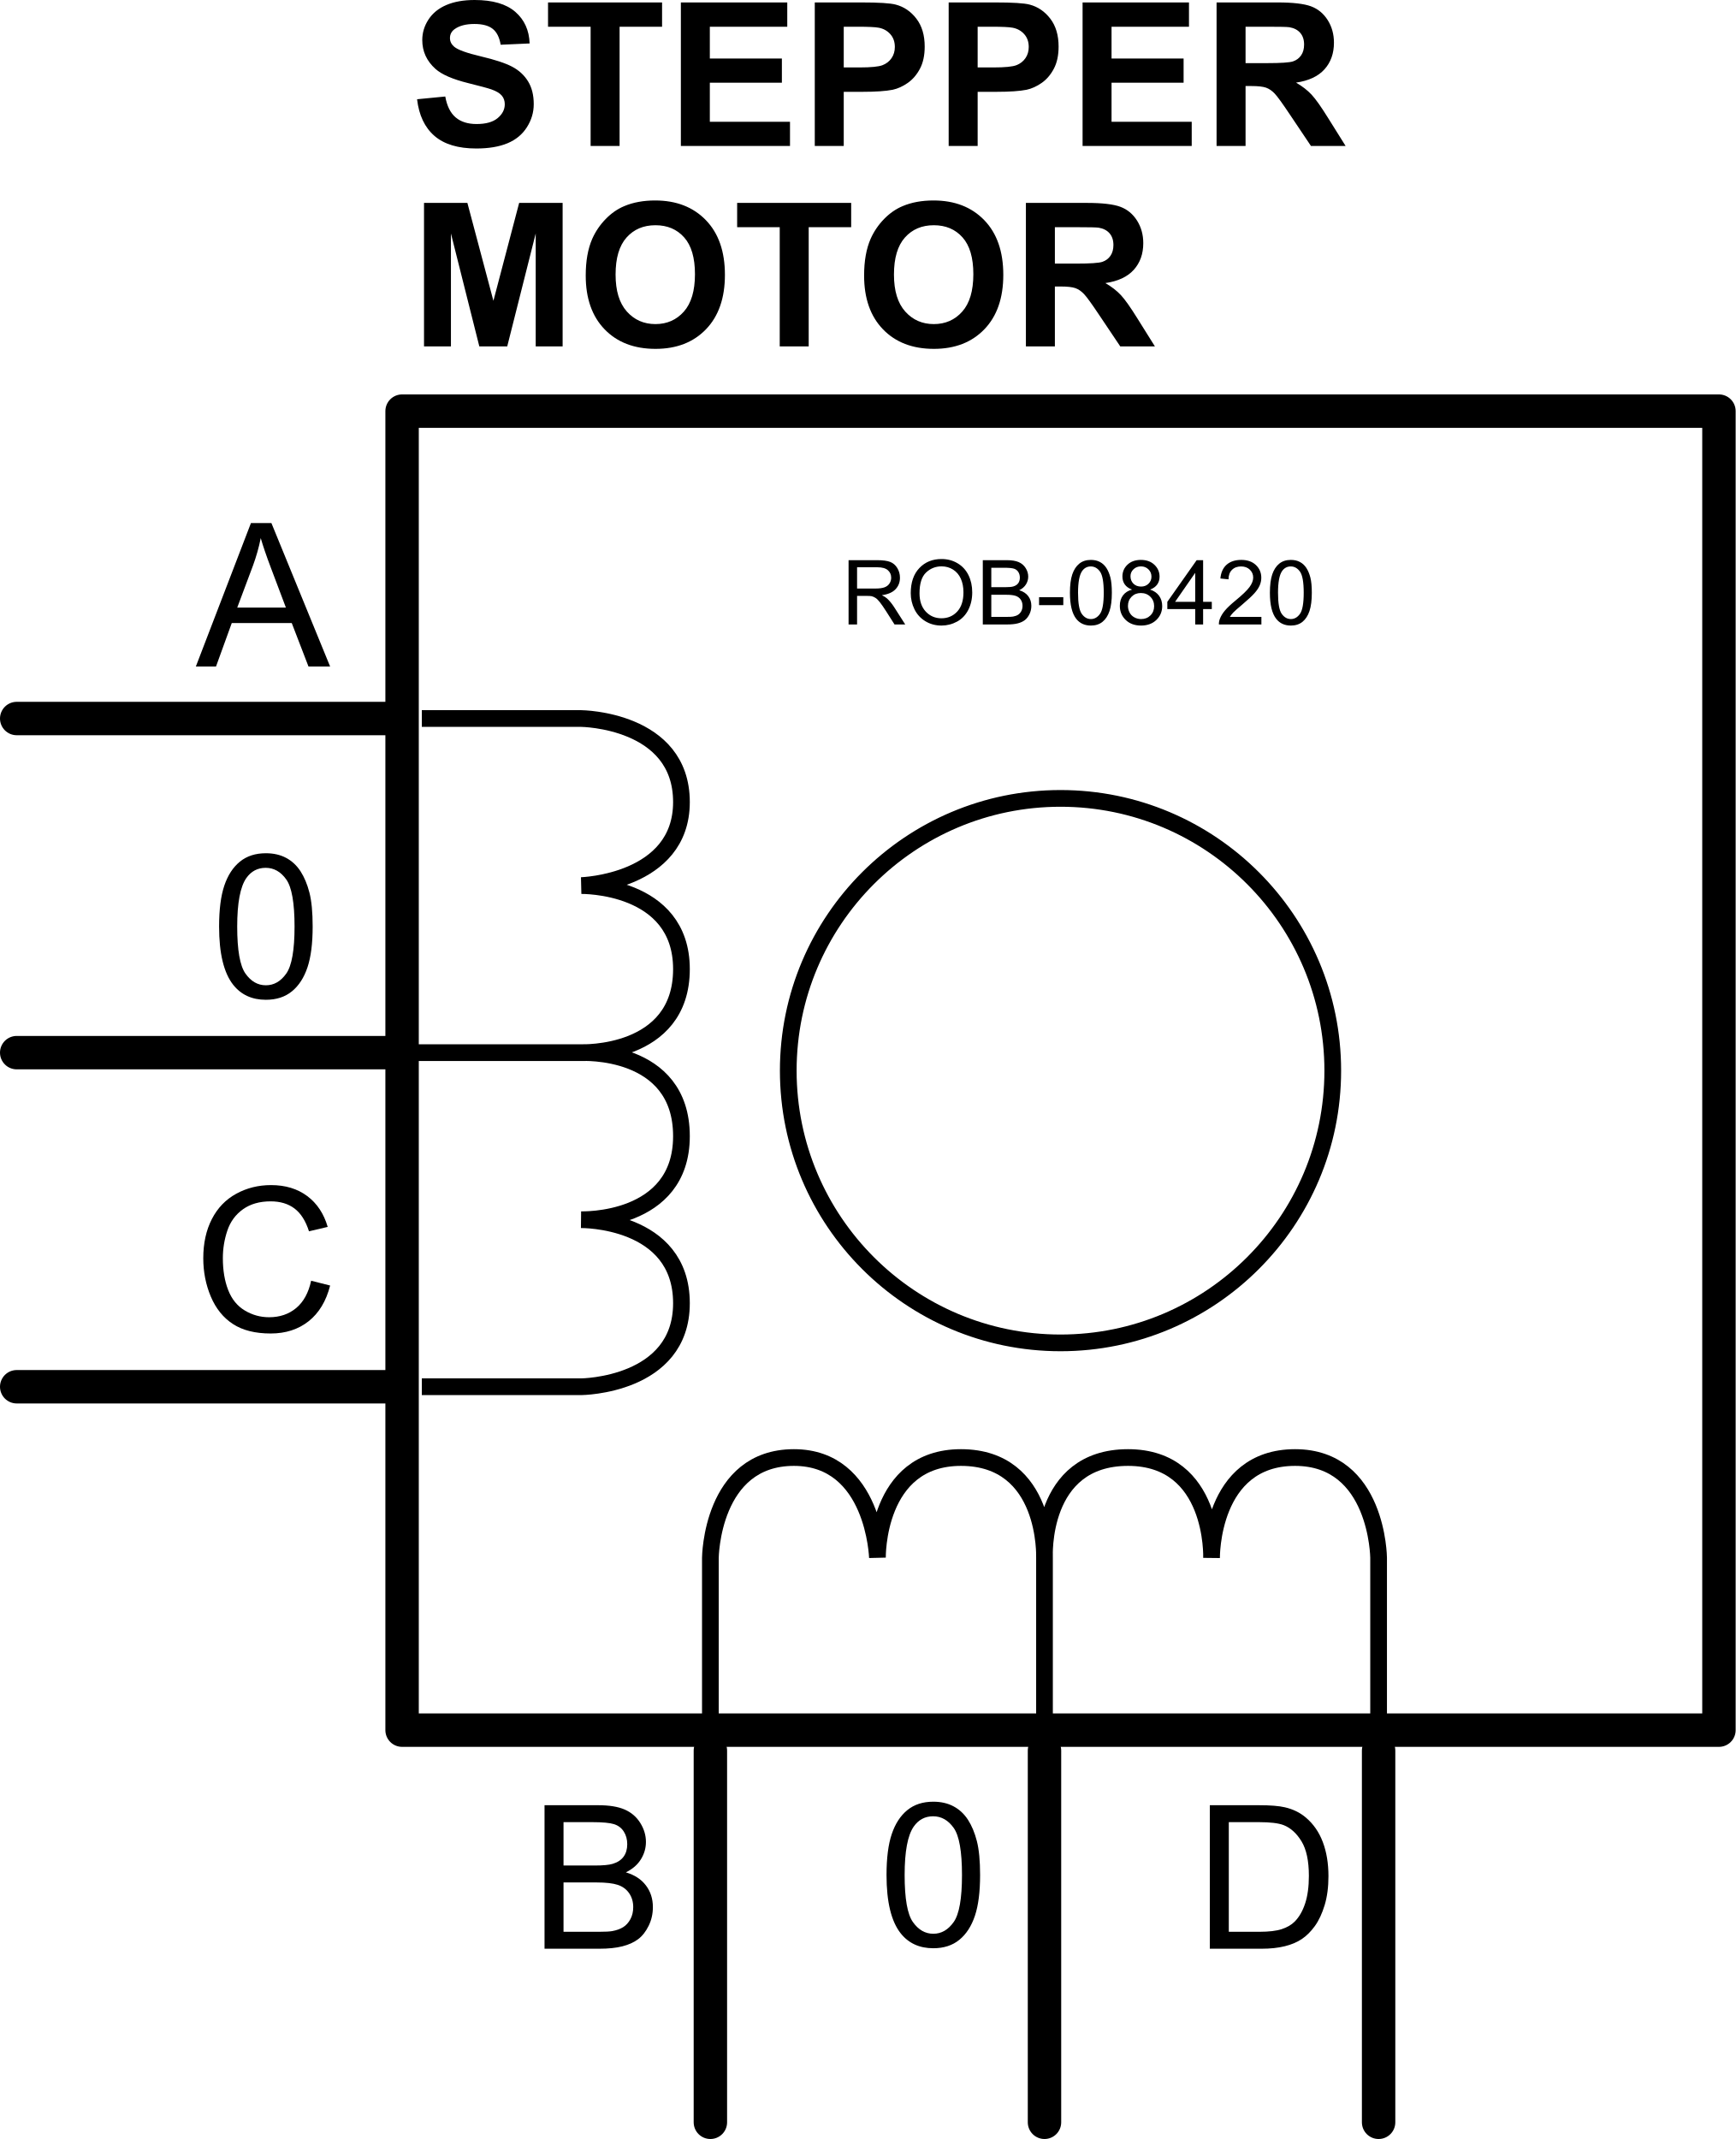
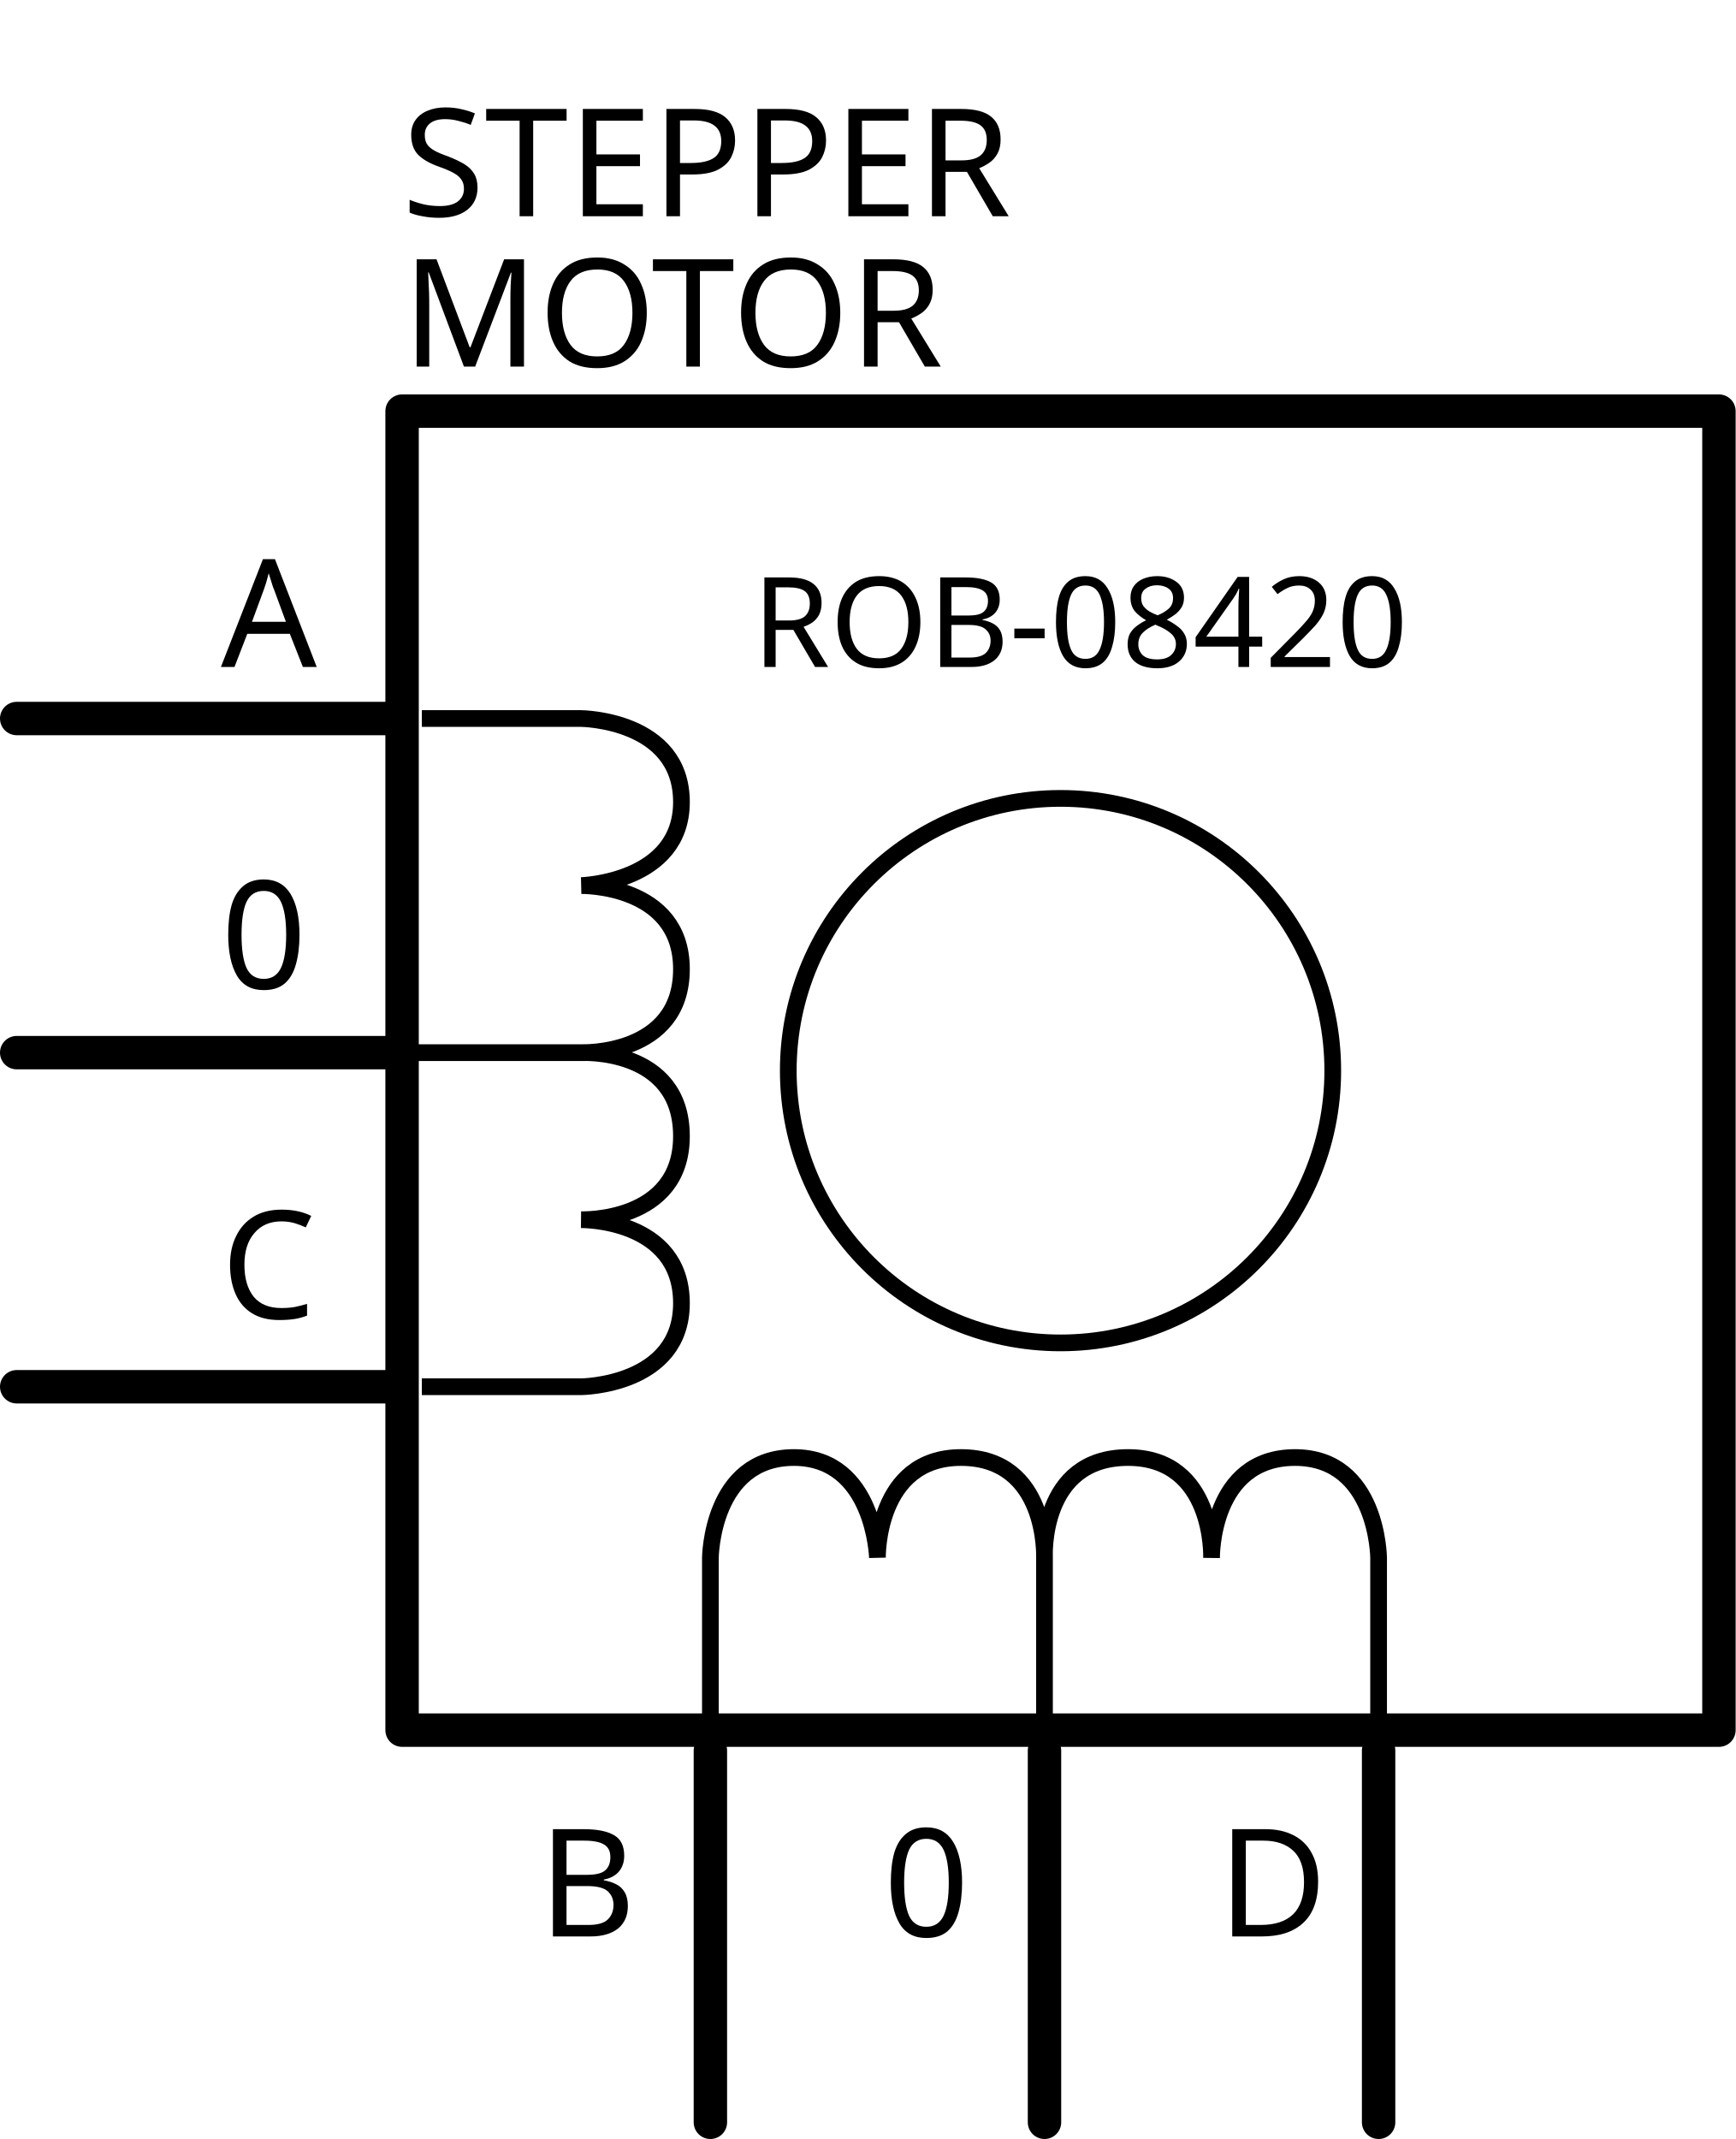
- <svg xmlns="http://www.w3.org/2000/svg" version="1.0" width="103.897" height="128.041" id="svg2">
-   <defs id="defs9291">
-     </defs>
+ <svg xmlns="http://www.w3.org/2000/svg" version="1.1" id="svg2" x="0px" y="0px" width="103.896px" height="128.041px" viewBox="0 0 103.896 128.041" enable-background="new 0 0 103.896 128.041" xml:space="preserve">
+   <defs>
+ 	
+ 	
+ 		</defs>
  <g id="schematic" transform="translate(-4.1992186e-7,23.61008)">
-     <line x1="23.25" y1="19.401" x2="1" y2="19.401" id="connector0pin" style="fill:none;stroke:#000000;stroke-width:2;stroke-linecap:round;stroke-linejoin:round" />
-     <rect width="1" height="2" x="4.1992186e-07" y="18.244" id="connector0terminal" style="fill:none" />
-     <line x1="23.25" y1="39.401" x2="1" y2="39.401" id="connector1pin" style="fill:none;stroke:#000000;stroke-width:2;stroke-linecap:round;stroke-linejoin:round" />
-     <rect width="1" height="2" x="4.1992186e-07" y="38.244" id="connector1terminal" style="fill:none" />
-     <line style="fill:none;stroke:#000000;stroke-width:2;stroke-linecap:round;stroke-linejoin:round" id="connector2pin" y2="59.401" x2="1" y1="59.401" x1="23.25" />
-     <rect style="fill:none" id="connector2terminal" y="58.244" x="4.1992186e-07" height="2" width="1" />
-     <line x1="42.524" y1="81.181" x2="42.524" y2="103.431" id="connector3pin" style="fill:none;stroke:#000000;stroke-width:2;stroke-linecap:round;stroke-linejoin:round" />
-     <rect width="1" height="2" x="42.024" y="102.431" id="connector3terminal" style="fill:none" />
-     <line x1="62.524" y1="81.181" x2="62.524" y2="103.431" id="connector4pin" style="fill:none;stroke:#000000;stroke-width:2;stroke-linecap:round;stroke-linejoin:round" />
-     <rect width="1" height="2" x="62.024" y="102.431" id="connector4terminal" style="fill:none" />
-     <line style="fill:none;stroke:#000000;stroke-width:2;stroke-linecap:round;stroke-linejoin:round" id="connector5pin" y2="103.431" x2="82.524" y1="81.181" x1="82.524" />
-     <rect style="fill:none" id="connector5terminal" y="102.431" x="82.024" height="2" width="1" />
-     <rect style="fill:none;stroke:#000000;stroke-width:2;stroke-linecap:round;stroke-linejoin:round;stroke-miterlimit:4;stroke-dasharray:none" id="box" y="1" x="24.069" height="78.957" width="78.828" />
-     <path id="innerSchematic" style="fill:none;fill-rule:evenodd;stroke:#000000;stroke-width:1px;stroke-linecap:butt;stroke-linejoin:miter;stroke-opacity:1" d="M 25.25,19.401 L 34.792,19.401 C 34.792,19.401 40.792,19.456 40.792,24.401 C 40.792,29.222 34.792,29.401 34.792,29.401 C 34.792,29.401 40.792,29.294 40.792,34.401 C 40.792,39.631 34.792,39.401 34.792,39.401 C 34.792,39.401 40.792,39.078 40.792,44.401 C 40.792,49.607 34.792,49.401 34.792,49.401 C 34.792,49.401 40.792,49.326 40.792,54.401 C 40.792,59.352 34.792,59.401 34.792,59.401 L 25.25,59.401 M 42.524,79.181 L 42.524,69.638 C 42.524,69.638 42.579,63.638 47.524,63.638 C 52.345,63.638 52.524,69.638 52.524,69.638 C 52.524,69.638 52.417,63.638 57.524,63.638 C 62.754,63.638 62.524,69.638 62.524,69.638 C 62.524,69.638 62.201,63.638 67.524,63.638 C 72.73,63.638 72.524,69.638 72.524,69.638 C 72.524,69.638 72.449,63.638 77.524,63.638 C 82.475,63.638 82.524,69.638 82.524,69.638 L 82.524,79.181 M 79.78,40.479 C 79.78,49.474 72.479,56.775 63.483,56.775 C 54.487,56.775 47.186,49.474 47.186,40.479 C 47.186,31.483 54.487,24.182 63.483,24.182 C 72.479,24.182 79.78,31.483 79.78,40.479 zM 62.524,69.638 L 62.524,79.401M 34.792,39.401 L 23.25,39.401" />
-     <path id="texts" style="font-size:12px;font-style:normal;font-variant:normal;font-weight:normal;font-stretch:normal;text-align:start;line-height:125%;writing-mode:lr-tb;text-anchor:start;fill:#000000;fill-opacity:1;stroke:none;stroke-width:1px;stroke-linecap:butt;stroke-linejoin:miter;stroke-opacity:1;font-family:DroidSans;-inkscape-font-specification:DroidSans" d="M 50.796,13.77 L 50.796,9.922 L 52.502,9.922 C 52.845,9.922 53.106,9.956 53.284,10.025 C 53.463,10.094 53.605,10.217 53.712,10.392 C 53.819,10.567 53.872,10.76 53.872,10.972 C 53.872,11.245 53.784,11.475 53.607,11.662 C 53.43,11.849 53.157,11.968 52.788,12.019 C 52.923,12.084 53.025,12.148 53.095,12.211 C 53.244,12.347 53.385,12.518 53.518,12.723 L 54.187,13.77 L 53.547,13.77 L 53.037,12.969 C 52.889,12.738 52.766,12.562 52.67,12.439 C 52.574,12.317 52.487,12.231 52.411,12.182 C 52.335,12.133 52.258,12.099 52.179,12.079 C 52.121,12.067 52.027,12.061 51.895,12.061 L 51.305,12.061 L 51.305,13.77 L 50.796,13.77 z M 51.305,11.62 L 52.399,11.62 C 52.632,11.62 52.814,11.596 52.945,11.548 C 53.077,11.5 53.176,11.423 53.245,11.317 C 53.313,11.211 53.347,11.096 53.347,10.972 C 53.347,10.79 53.281,10.64 53.149,10.523 C 53.017,10.406 52.808,10.347 52.523,10.347 L 51.305,10.347 L 51.305,11.62 z M 54.518,11.896 C 54.518,11.257 54.689,10.757 55.032,10.395 C 55.375,10.034 55.818,9.853 56.361,9.853 C 56.716,9.853 57.036,9.938 57.321,10.108 C 57.607,10.278 57.824,10.514 57.974,10.818 C 58.123,11.122 58.198,11.466 58.198,11.851 C 58.198,12.241 58.119,12.59 57.962,12.898 C 57.804,13.206 57.581,13.44 57.293,13.598 C 57.004,13.756 56.692,13.836 56.358,13.836 C 55.996,13.836 55.672,13.748 55.387,13.573 C 55.102,13.398 54.885,13.159 54.738,12.856 C 54.591,12.554 54.518,12.233 54.518,11.896 L 54.518,11.896 z M 55.043,11.904 C 55.043,12.367 55.168,12.733 55.417,13 C 55.666,13.266 55.979,13.4 56.355,13.4 C 56.739,13.4 57.054,13.265 57.302,12.996 C 57.549,12.726 57.673,12.344 57.673,11.848 C 57.673,11.535 57.62,11.262 57.514,11.028 C 57.408,10.794 57.254,10.613 57.05,10.485 C 56.846,10.356 56.617,10.292 56.363,10.292 C 56.003,10.292 55.693,10.416 55.433,10.663 C 55.173,10.911 55.043,11.324 55.043,11.904 L 55.043,11.904 z M 58.831,13.77 L 58.831,9.922 L 60.275,9.922 C 60.569,9.922 60.804,9.961 60.982,10.038 C 61.16,10.116 61.299,10.236 61.399,10.398 C 61.5,10.56 61.55,10.729 61.55,10.906 C 61.55,11.071 61.506,11.225 61.416,11.371 C 61.327,11.516 61.192,11.633 61.012,11.722 C 61.245,11.791 61.424,11.907 61.549,12.072 C 61.674,12.236 61.737,12.43 61.737,12.654 C 61.737,12.835 61.699,13.002 61.623,13.157 C 61.546,13.312 61.452,13.431 61.34,13.515 C 61.228,13.599 61.088,13.663 60.919,13.706 C 60.75,13.749 60.543,13.77 60.298,13.77 L 58.831,13.77 z M 59.34,11.539 L 60.172,11.539 C 60.398,11.539 60.56,11.524 60.658,11.494 C 60.787,11.456 60.885,11.392 60.951,11.302 C 61.016,11.213 61.049,11.101 61.049,10.966 C 61.049,10.839 61.018,10.726 60.957,10.629 C 60.896,10.532 60.808,10.465 60.695,10.43 C 60.581,10.394 60.386,10.376 60.109,10.376 L 59.34,10.376 L 59.34,11.539 z M 59.34,13.316 L 60.298,13.316 C 60.463,13.316 60.578,13.31 60.645,13.297 C 60.762,13.276 60.86,13.241 60.939,13.192 C 61.017,13.143 61.082,13.072 61.133,12.979 C 61.184,12.885 61.209,12.777 61.209,12.654 C 61.209,12.511 61.172,12.386 61.099,12.28 C 61.025,12.174 60.923,12.1 60.793,12.057 C 60.663,12.014 60.475,11.993 60.23,11.993 L 59.34,11.993 L 59.34,13.316 z M 62.199,12.615 L 62.199,12.14 L 63.65,12.14 L 63.65,12.615 L 62.199,12.615 z M 64.047,11.872 C 64.047,11.417 64.094,11.051 64.187,10.773 C 64.281,10.496 64.42,10.282 64.605,10.132 C 64.789,9.981 65.021,9.906 65.302,9.906 C 65.508,9.906 65.689,9.947 65.845,10.031 C 66.001,10.114 66.129,10.234 66.231,10.39 C 66.332,10.547 66.412,10.738 66.47,10.962 C 66.527,11.187 66.556,11.491 66.556,11.872 C 66.556,12.324 66.51,12.688 66.417,12.965 C 66.324,13.243 66.186,13.457 66.001,13.609 C 65.816,13.76 65.583,13.836 65.302,13.836 C 64.93,13.836 64.639,13.703 64.427,13.437 C 64.174,13.116 64.047,12.595 64.047,11.872 L 64.047,11.872 z M 64.532,11.872 C 64.532,12.504 64.606,12.924 64.754,13.133 C 64.902,13.343 65.084,13.447 65.302,13.447 C 65.519,13.447 65.701,13.342 65.849,13.132 C 65.997,12.922 66.071,12.502 66.071,11.872 C 66.071,11.239 65.997,10.818 65.849,10.609 C 65.701,10.401 65.517,10.297 65.296,10.297 C 65.079,10.297 64.906,10.389 64.776,10.573 C 64.614,10.807 64.532,11.24 64.532,11.872 L 64.532,11.872 z M 67.766,11.683 C 67.57,11.611 67.425,11.509 67.331,11.376 C 67.236,11.243 67.189,11.084 67.189,10.898 C 67.189,10.618 67.29,10.383 67.491,10.192 C 67.692,10.001 67.96,9.906 68.294,9.906 C 68.63,9.906 68.9,10.003 69.105,10.199 C 69.31,10.394 69.412,10.631 69.412,10.911 C 69.412,11.09 69.365,11.245 69.272,11.377 C 69.178,11.509 69.036,11.611 68.845,11.683 C 69.082,11.76 69.261,11.884 69.385,12.056 C 69.508,12.227 69.57,12.432 69.57,12.67 C 69.57,12.999 69.453,13.276 69.221,13.5 C 68.988,13.724 68.682,13.836 68.302,13.836 C 67.922,13.836 67.616,13.723 67.383,13.498 C 67.15,13.273 67.034,12.993 67.034,12.657 C 67.034,12.407 67.097,12.197 67.224,12.028 C 67.351,11.859 67.532,11.744 67.766,11.683 L 67.766,11.683 z M 67.672,10.882 C 67.672,11.064 67.731,11.213 67.848,11.329 C 67.965,11.444 68.117,11.502 68.305,11.502 C 68.487,11.502 68.636,11.445 68.752,11.33 C 68.868,11.215 68.927,11.075 68.927,10.909 C 68.927,10.735 68.867,10.59 68.747,10.472 C 68.627,10.353 68.478,10.294 68.299,10.294 C 68.119,10.294 67.969,10.352 67.85,10.468 C 67.731,10.583 67.672,10.721 67.672,10.882 L 67.672,10.882 z M 67.52,12.66 C 67.52,12.794 67.552,12.925 67.615,13.051 C 67.679,13.177 67.774,13.274 67.9,13.343 C 68.026,13.413 68.162,13.447 68.307,13.447 C 68.533,13.447 68.719,13.374 68.866,13.229 C 69.013,13.084 69.087,12.899 69.087,12.675 C 69.087,12.448 69.011,12.26 68.86,12.111 C 68.708,11.962 68.519,11.888 68.291,11.888 C 68.069,11.888 67.885,11.961 67.739,12.108 C 67.593,12.255 67.52,12.439 67.52,12.66 L 67.52,12.66 z M 71.546,13.77 L 71.546,12.849 L 69.877,12.849 L 69.877,12.415 L 71.633,9.922 L 72.019,9.922 L 72.019,12.415 L 72.539,12.415 L 72.539,12.849 L 72.019,12.849 L 72.019,13.77 L 71.546,13.77 z M 71.546,12.415 L 71.546,10.68 L 70.342,12.415 L 71.546,12.415 z M 75.508,13.316 L 75.508,13.77 L 72.964,13.77 C 72.96,13.656 72.979,13.547 73.019,13.442 C 73.084,13.269 73.188,13.098 73.33,12.93 C 73.473,12.762 73.679,12.568 73.948,12.347 C 74.367,12.004 74.649,11.732 74.796,11.532 C 74.943,11.332 75.017,11.142 75.017,10.964 C 75.017,10.777 74.95,10.619 74.816,10.49 C 74.682,10.361 74.507,10.297 74.292,10.297 C 74.065,10.297 73.883,10.365 73.746,10.502 C 73.61,10.638 73.541,10.827 73.539,11.069 L 73.053,11.019 C 73.086,10.657 73.212,10.381 73.429,10.191 C 73.646,10.001 73.937,9.906 74.303,9.906 C 74.672,9.906 74.964,10.008 75.179,10.213 C 75.395,10.418 75.502,10.672 75.502,10.974 C 75.502,11.128 75.471,11.28 75.408,11.428 C 75.345,11.577 75.24,11.734 75.094,11.898 C 74.948,12.063 74.705,12.289 74.366,12.576 C 74.082,12.814 73.9,12.975 73.82,13.06 C 73.739,13.145 73.673,13.23 73.62,13.316 L 75.508,13.316 z M 76.017,11.872 C 76.017,11.417 76.064,11.051 76.157,10.773 C 76.251,10.496 76.39,10.282 76.575,10.132 C 76.759,9.981 76.992,9.906 77.272,9.906 C 77.478,9.906 77.659,9.947 77.815,10.031 C 77.971,10.114 78.099,10.234 78.201,10.39 C 78.302,10.547 78.382,10.738 78.44,10.962 C 78.498,11.187 78.526,11.491 78.526,11.872 C 78.526,12.324 78.48,12.688 78.387,12.965 C 78.295,13.243 78.156,13.457 77.971,13.609 C 77.787,13.76 77.553,13.836 77.272,13.836 C 76.901,13.836 76.609,13.703 76.398,13.437 C 76.144,13.116 76.017,12.595 76.017,11.872 L 76.017,11.872 z M 76.503,11.872 C 76.503,12.504 76.576,12.924 76.724,13.133 C 76.872,13.343 77.055,13.447 77.272,13.447 C 77.489,13.447 77.671,13.342 77.819,13.132 C 77.967,12.922 78.041,12.502 78.041,11.872 C 78.041,11.239 77.967,10.818 77.819,10.609 C 77.671,10.401 77.487,10.297 77.266,10.297 C 77.049,10.297 76.876,10.389 76.747,10.573 C 76.584,10.807 76.503,11.24 76.503,11.872 L 76.503,11.872 z M 11.723,16.289 L 15.022,7.699 L 16.246,7.699 L 19.762,16.289 L 18.467,16.289 L 17.465,13.687 L 13.873,13.687 L 12.93,16.289 L 11.723,16.289 z M 14.201,12.761 L 17.114,12.761 L 16.217,10.383 C 15.944,9.66 15.741,9.066 15.608,8.601 C 15.498,9.152 15.344,9.699 15.145,10.242 L 14.201,12.761 z M 18.625,53.055 L 19.762,53.342 C 19.524,54.276 19.095,54.987 18.476,55.478 C 17.857,55.968 17.1,56.213 16.205,56.213 C 15.28,56.213 14.527,56.025 13.947,55.648 C 13.367,55.271 12.925,54.725 12.622,54.01 C 12.32,53.295 12.168,52.527 12.168,51.707 C 12.168,50.813 12.339,50.032 12.681,49.366 C 13.023,48.7 13.509,48.194 14.14,47.849 C 14.771,47.503 15.465,47.33 16.223,47.33 C 17.082,47.33 17.805,47.549 18.391,47.986 C 18.977,48.424 19.385,49.039 19.616,49.832 L 18.496,50.096 C 18.297,49.471 18.008,49.016 17.629,48.731 C 17.25,48.445 16.774,48.303 16.2,48.303 C 15.539,48.303 14.988,48.461 14.544,48.777 C 14.101,49.094 13.789,49.519 13.61,50.052 C 13.43,50.585 13.34,51.135 13.34,51.701 C 13.34,52.432 13.447,53.069 13.66,53.614 C 13.872,54.159 14.203,54.567 14.653,54.836 C 15.102,55.106 15.588,55.24 16.112,55.24 C 16.748,55.24 17.287,55.057 17.729,54.69 C 18.17,54.322 18.469,53.777 18.625,53.055 L 18.625,53.055 z M 32.596,93.041 L 32.596,84.451 L 35.819,84.451 C 36.475,84.451 37.001,84.538 37.398,84.711 C 37.794,84.885 38.105,85.153 38.329,85.514 C 38.554,85.876 38.666,86.253 38.666,86.648 C 38.666,87.015 38.567,87.361 38.367,87.685 C 38.168,88.009 37.867,88.271 37.465,88.47 C 37.985,88.623 38.384,88.882 38.663,89.25 C 38.943,89.617 39.082,90.05 39.082,90.55 C 39.082,90.953 38.997,91.327 38.827,91.672 C 38.657,92.018 38.447,92.285 38.197,92.472 C 37.947,92.66 37.634,92.801 37.257,92.897 C 36.88,92.993 36.418,93.041 35.871,93.041 L 32.596,93.041 z M 33.733,88.06 L 35.59,88.06 C 36.094,88.06 36.455,88.027 36.674,87.96 C 36.963,87.875 37.181,87.732 37.327,87.533 C 37.474,87.334 37.547,87.084 37.547,86.783 C 37.547,86.498 37.479,86.247 37.342,86.03 C 37.205,85.813 37.01,85.665 36.756,85.584 C 36.502,85.504 36.067,85.464 35.449,85.464 L 33.733,85.464 L 33.733,88.06 z M 33.733,92.027 L 35.871,92.027 C 36.239,92.027 36.496,92.013 36.645,91.986 C 36.906,91.939 37.125,91.861 37.301,91.751 C 37.477,91.642 37.621,91.483 37.735,91.274 C 37.848,91.065 37.905,90.824 37.905,90.55 C 37.905,90.23 37.822,89.952 37.658,89.715 C 37.494,89.479 37.267,89.313 36.976,89.217 C 36.685,89.122 36.266,89.074 35.719,89.074 L 33.733,89.074 L 33.733,92.027 z M 72.421,93.041 L 72.421,84.451 L 75.38,84.451 C 76.047,84.451 76.557,84.492 76.909,84.574 C 77.401,84.687 77.821,84.892 78.169,85.189 C 78.622,85.572 78.961,86.061 79.185,86.657 C 79.41,87.252 79.522,87.933 79.522,88.699 C 79.522,89.351 79.446,89.929 79.294,90.433 C 79.141,90.937 78.946,91.354 78.708,91.684 C 78.469,92.014 78.209,92.274 77.925,92.463 C 77.642,92.653 77.3,92.796 76.9,92.894 C 76.5,92.992 76.04,93.041 75.52,93.041 L 72.421,93.041 z M 73.557,92.027 L 75.391,92.027 C 75.958,92.027 76.402,91.974 76.724,91.869 C 77.046,91.763 77.303,91.615 77.495,91.423 C 77.764,91.154 77.974,90.792 78.125,90.336 C 78.275,89.881 78.35,89.33 78.35,88.681 C 78.35,87.783 78.203,87.092 77.908,86.61 C 77.613,86.127 77.254,85.804 76.833,85.64 C 76.528,85.523 76.038,85.464 75.362,85.464 L 73.557,85.464 L 73.557,92.027 z M 24.966,-17.669 L 26.654,-17.833 C 26.755,-17.266 26.961,-16.85 27.272,-16.585 C 27.582,-16.319 28.001,-16.186 28.529,-16.186 C 29.087,-16.186 29.508,-16.304 29.791,-16.541 C 30.074,-16.777 30.216,-17.053 30.216,-17.37 C 30.216,-17.573 30.157,-17.746 30.037,-17.888 C 29.918,-18.031 29.71,-18.155 29.413,-18.26 C 29.21,-18.331 28.747,-18.456 28.025,-18.635 C 27.095,-18.866 26.443,-19.149 26.068,-19.485 C 25.54,-19.958 25.277,-20.534 25.277,-21.214 C 25.277,-21.651 25.401,-22.06 25.649,-22.441 C 25.897,-22.822 26.254,-23.112 26.721,-23.311 C 27.188,-23.51 27.751,-23.61 28.411,-23.61 C 29.49,-23.61 30.301,-23.374 30.846,-22.901 C 31.391,-22.428 31.677,-21.798 31.704,-21.009 L 29.97,-20.932 C 29.896,-21.374 29.737,-21.691 29.492,-21.884 C 29.248,-22.078 28.882,-22.175 28.394,-22.175 C 27.89,-22.175 27.495,-22.071 27.21,-21.864 C 27.027,-21.731 26.935,-21.553 26.935,-21.331 C 26.935,-21.128 27.021,-20.954 27.193,-20.809 C 27.411,-20.626 27.943,-20.434 28.786,-20.235 C 29.63,-20.036 30.254,-19.83 30.658,-19.617 C 31.063,-19.404 31.379,-19.113 31.608,-18.744 C 31.836,-18.375 31.95,-17.919 31.95,-17.376 C 31.95,-16.884 31.814,-16.423 31.54,-15.993 C 31.267,-15.563 30.88,-15.244 30.38,-15.035 C 29.88,-14.826 29.257,-14.721 28.511,-14.721 C 27.425,-14.721 26.591,-14.972 26.009,-15.474 C 25.427,-15.976 25.079,-16.708 24.966,-17.669 L 24.966,-17.669 z M 35.355,-14.874 L 35.355,-22.01 L 32.806,-22.01 L 32.806,-23.464 L 39.632,-23.464 L 39.632,-22.01 L 37.089,-22.01 L 37.089,-14.874 L 35.355,-14.874 z M 40.757,-14.874 L 40.757,-23.464 L 47.126,-23.464 L 47.126,-22.01 L 42.491,-22.01 L 42.491,-20.106 L 46.804,-20.106 L 46.804,-18.659 L 42.491,-18.659 L 42.491,-16.321 L 47.29,-16.321 L 47.29,-14.874 L 40.757,-14.874 z M 48.773,-14.874 L 48.773,-23.464 L 51.556,-23.464 C 52.611,-23.464 53.298,-23.421 53.618,-23.335 C 54.111,-23.206 54.523,-22.926 54.855,-22.494 C 55.187,-22.062 55.353,-21.505 55.353,-20.821 C 55.353,-20.294 55.257,-19.85 55.066,-19.491 C 54.874,-19.132 54.631,-18.849 54.336,-18.644 C 54.041,-18.439 53.741,-18.303 53.437,-18.237 C 53.023,-18.155 52.423,-18.114 51.638,-18.114 L 50.507,-18.114 L 50.507,-14.874 L 48.773,-14.874 z M 50.507,-22.01 L 50.507,-19.573 L 51.456,-19.573 C 52.14,-19.573 52.597,-19.618 52.827,-19.708 C 53.058,-19.798 53.239,-19.938 53.369,-20.13 C 53.5,-20.321 53.566,-20.544 53.566,-20.798 C 53.566,-21.11 53.474,-21.368 53.29,-21.571 C 53.107,-21.774 52.874,-21.901 52.593,-21.952 C 52.386,-21.991 51.97,-22.01 51.345,-22.01 L 50.507,-22.01 z M 56.788,-14.874 L 56.788,-23.464 L 59.572,-23.464 C 60.626,-23.464 61.314,-23.421 61.634,-23.335 C 62.126,-23.206 62.538,-22.926 62.87,-22.494 C 63.202,-22.062 63.368,-21.505 63.368,-20.821 C 63.368,-20.294 63.273,-19.85 63.081,-19.491 C 62.89,-19.132 62.647,-18.849 62.352,-18.644 C 62.057,-18.439 61.757,-18.303 61.452,-18.237 C 61.038,-18.155 60.439,-18.114 59.654,-18.114 L 58.523,-18.114 L 58.523,-14.874 L 56.788,-14.874 z M 58.523,-22.01 L 58.523,-19.573 L 59.472,-19.573 C 60.156,-19.573 60.613,-19.618 60.843,-19.708 C 61.074,-19.798 61.254,-19.938 61.385,-20.13 C 61.516,-20.321 61.581,-20.544 61.581,-20.798 C 61.581,-21.11 61.49,-21.368 61.306,-21.571 C 61.122,-21.774 60.89,-21.901 60.609,-21.952 C 60.402,-21.991 59.986,-22.01 59.361,-22.01 L 58.523,-22.01 z M 64.804,-14.874 L 64.804,-23.464 L 71.173,-23.464 L 71.173,-22.01 L 66.538,-22.01 L 66.538,-20.106 L 70.851,-20.106 L 70.851,-18.659 L 66.538,-18.659 L 66.538,-16.321 L 71.337,-16.321 L 71.337,-14.874 L 64.804,-14.874 z M 72.825,-14.874 L 72.825,-23.464 L 76.476,-23.464 C 77.394,-23.464 78.061,-23.386 78.477,-23.232 C 78.893,-23.078 79.226,-22.803 79.476,-22.409 C 79.726,-22.014 79.851,-21.563 79.851,-21.055 C 79.851,-20.411 79.661,-19.879 79.283,-19.459 C 78.904,-19.039 78.337,-18.774 77.583,-18.665 C 77.958,-18.446 78.268,-18.206 78.512,-17.944 C 78.756,-17.682 79.085,-17.217 79.499,-16.55 L 80.548,-14.874 L 78.474,-14.874 L 77.22,-16.743 C 76.775,-17.411 76.47,-17.832 76.306,-18.006 C 76.142,-18.179 75.968,-18.299 75.784,-18.363 C 75.601,-18.427 75.31,-18.46 74.911,-18.46 L 74.56,-18.46 L 74.56,-14.874 L 72.825,-14.874 z M 74.56,-19.831 L 75.843,-19.831 C 76.675,-19.831 77.195,-19.866 77.402,-19.936 C 77.609,-20.007 77.771,-20.128 77.888,-20.3 C 78.005,-20.471 78.064,-20.686 78.064,-20.944 C 78.064,-21.233 77.987,-21.467 77.832,-21.644 C 77.678,-21.822 77.46,-21.934 77.179,-21.981 C 77.038,-22.001 76.616,-22.01 75.913,-22.01 L 74.56,-22.01 L 74.56,-19.831 z M 25.382,-2.874 L 25.382,-11.464 L 27.978,-11.464 L 29.536,-5.604 L 31.077,-11.464 L 33.679,-11.464 L 33.679,-2.874 L 32.068,-2.874 L 32.068,-9.635 L 30.363,-2.874 L 28.693,-2.874 L 26.993,-9.635 L 26.993,-2.874 L 25.382,-2.874 z M 35.062,-7.116 C 35.062,-7.991 35.193,-8.725 35.454,-9.319 C 35.65,-9.757 35.916,-10.149 36.254,-10.497 C 36.592,-10.844 36.962,-11.102 37.365,-11.27 C 37.9,-11.497 38.517,-11.61 39.216,-11.61 C 40.482,-11.61 41.494,-11.217 42.254,-10.432 C 43.014,-9.647 43.394,-8.555 43.394,-7.157 C 43.394,-5.77 43.017,-4.685 42.263,-3.902 C 41.509,-3.119 40.501,-2.727 39.24,-2.727 C 37.962,-2.727 36.947,-3.117 36.193,-3.896 C 35.439,-4.676 35.062,-5.749 35.062,-7.116 L 35.062,-7.116 z M 36.849,-7.175 C 36.849,-6.202 37.074,-5.465 37.523,-4.963 C 37.972,-4.461 38.542,-4.21 39.234,-4.21 C 39.925,-4.21 40.492,-4.459 40.936,-4.957 C 41.379,-5.455 41.601,-6.202 41.601,-7.198 C 41.601,-8.182 41.385,-8.917 40.953,-9.401 C 40.522,-9.885 39.949,-10.128 39.234,-10.128 C 38.519,-10.128 37.943,-9.883 37.505,-9.392 C 37.068,-8.902 36.849,-8.163 36.849,-7.175 L 36.849,-7.175 z M 46.675,-2.874 L 46.675,-10.01 L 44.126,-10.01 L 44.126,-11.464 L 50.952,-11.464 L 50.952,-10.01 L 48.409,-10.01 L 48.409,-2.874 L 46.675,-2.874 z M 51.726,-7.116 C 51.726,-7.991 51.857,-8.725 52.118,-9.319 C 52.314,-9.757 52.58,-10.149 52.918,-10.497 C 53.256,-10.844 53.626,-11.102 54.029,-11.27 C 54.564,-11.497 55.181,-11.61 55.88,-11.61 C 57.146,-11.61 58.158,-11.217 58.918,-10.432 C 59.678,-9.647 60.058,-8.555 60.058,-7.157 C 60.058,-5.77 59.681,-4.685 58.927,-3.902 C 58.173,-3.119 57.165,-2.727 55.904,-2.727 C 54.626,-2.727 53.611,-3.117 52.857,-3.896 C 52.103,-4.676 51.726,-5.749 51.726,-7.116 L 51.726,-7.116 z M 53.513,-7.175 C 53.513,-6.202 53.738,-5.465 54.187,-4.963 C 54.636,-4.461 55.206,-4.21 55.898,-4.21 C 56.589,-4.21 57.157,-4.459 57.6,-4.957 C 58.043,-5.455 58.265,-6.202 58.265,-7.198 C 58.265,-8.182 58.049,-8.917 57.617,-9.401 C 57.186,-9.885 56.613,-10.128 55.898,-10.128 C 55.183,-10.128 54.607,-9.883 54.169,-9.392 C 53.732,-8.902 53.513,-8.163 53.513,-7.175 L 53.513,-7.175 z M 61.411,-2.874 L 61.411,-11.464 L 65.062,-11.464 C 65.98,-11.464 66.647,-11.386 67.063,-11.232 C 67.479,-11.078 67.812,-10.803 68.062,-10.409 C 68.312,-10.014 68.437,-9.563 68.437,-9.055 C 68.437,-8.411 68.247,-7.879 67.868,-7.459 C 67.49,-7.039 66.923,-6.774 66.169,-6.665 C 66.544,-6.446 66.854,-6.206 67.098,-5.944 C 67.342,-5.682 67.671,-5.217 68.085,-4.55 L 69.134,-2.874 L 67.06,-2.874 L 65.806,-4.743 C 65.361,-5.411 65.056,-5.832 64.892,-6.006 C 64.728,-6.179 64.554,-6.299 64.37,-6.363 C 64.187,-6.427 63.896,-6.46 63.497,-6.46 L 63.146,-6.46 L 63.146,-2.874 L 61.411,-2.874 z M 63.146,-7.831 L 64.429,-7.831 C 65.261,-7.831 65.781,-7.866 65.988,-7.936 C 66.195,-8.007 66.357,-8.128 66.474,-8.3 C 66.591,-8.471 66.65,-8.686 66.65,-8.944 C 66.65,-9.233 66.573,-9.467 66.418,-9.644 C 66.264,-9.822 66.046,-9.934 65.765,-9.981 C 65.624,-10.001 65.202,-10.01 64.499,-10.01 L 63.146,-10.01 L 63.146,-7.831 zM 13.115,31.854 C 13.115,30.838 13.219,30.021 13.428,29.402 C 13.637,28.782 13.948,28.305 14.36,27.969 C 14.772,27.633 15.291,27.465 15.916,27.465 C 16.376,27.465 16.781,27.558 17.128,27.743 C 17.476,27.929 17.763,28.197 17.99,28.546 C 18.216,28.896 18.394,29.322 18.523,29.823 C 18.652,30.325 18.716,31.002 18.716,31.854 C 18.716,32.862 18.613,33.675 18.406,34.294 C 18.199,34.913 17.889,35.392 17.477,35.73 C 17.065,36.068 16.544,36.237 15.916,36.237 C 15.087,36.237 14.437,35.94 13.964,35.346 C 13.398,34.631 13.115,33.467 13.115,31.854 L 13.115,31.854 z M 14.199,31.854 C 14.199,33.264 14.364,34.202 14.694,34.669 C 15.024,35.136 15.431,35.369 15.916,35.369 C 16.4,35.369 16.807,35.135 17.137,34.666 C 17.467,34.197 17.632,33.26 17.632,31.854 C 17.632,30.44 17.467,29.5 17.137,29.035 C 16.807,28.571 16.396,28.338 15.904,28.338 C 15.419,28.338 15.033,28.543 14.744,28.953 C 14.38,29.477 14.199,30.444 14.199,31.854 L 14.199,31.854 zM 53.068,88.629 C 53.068,87.613 53.172,86.796 53.381,86.177 C 53.59,85.558 53.901,85.08 54.313,84.744 C 54.725,84.408 55.243,84.24 55.868,84.24 C 56.329,84.24 56.734,84.333 57.081,84.519 C 57.429,84.704 57.716,84.972 57.943,85.321 C 58.169,85.671 58.347,86.097 58.476,86.599 C 58.605,87.101 58.669,87.777 58.669,88.629 C 58.669,89.637 58.566,90.45 58.359,91.069 C 58.152,91.689 57.842,92.167 57.43,92.505 C 57.018,92.843 56.497,93.012 55.868,93.012 C 55.04,93.012 54.39,92.715 53.917,92.121 C 53.351,91.406 53.068,90.242 53.068,88.629 L 53.068,88.629 z M 54.152,88.629 C 54.152,90.039 54.317,90.978 54.647,91.444 C 54.977,91.911 55.384,92.145 55.868,92.145 C 56.353,92.145 56.76,91.91 57.09,91.441 C 57.42,90.973 57.585,90.035 57.585,88.629 C 57.585,87.215 57.42,86.275 57.09,85.811 C 56.76,85.346 56.349,85.113 55.857,85.113 C 55.372,85.113 54.986,85.318 54.697,85.729 C 54.333,86.252 54.152,87.219 54.152,88.629 L 54.152,88.629 z" />
+     <line id="connector0pin" fill="none" stroke="#000000" stroke-width="2" stroke-linecap="round" stroke-linejoin="round" x1="23.25" y1="19.401" x2="1" y2="19.401" />
+     <rect id="connector0terminal" x="0" y="18.244" fill="none" width="1" height="2" />
+     <line id="connector1pin" fill="none" stroke="#000000" stroke-width="2" stroke-linecap="round" stroke-linejoin="round" x1="23.25" y1="39.401" x2="1" y2="39.401" />
+     <rect id="connector1terminal" x="0" y="38.244" fill="none" width="1" height="2" />
+     <line id="connector2pin" fill="none" stroke="#000000" stroke-width="2" stroke-linecap="round" stroke-linejoin="round" x1="23.25" y1="59.401" x2="1" y2="59.401" />
+     <rect id="connector2terminal" x="0" y="58.244" fill="none" width="1" height="2" />
+     <line id="connector3pin" fill="none" stroke="#000000" stroke-width="2" stroke-linecap="round" stroke-linejoin="round" x1="42.524" y1="81.181" x2="42.524" y2="103.431" />
+     <rect id="connector3terminal" x="42.024" y="102.431" fill="none" width="1" height="2" />
+     <line id="connector4pin" fill="none" stroke="#000000" stroke-width="2" stroke-linecap="round" stroke-linejoin="round" x1="62.524" y1="81.181" x2="62.524" y2="103.431" />
+     <rect id="connector4terminal" x="62.024" y="102.431" fill="none" width="1" height="2" />
+     <line id="connector5pin" fill="none" stroke="#000000" stroke-width="2" stroke-linecap="round" stroke-linejoin="round" x1="82.524" y1="81.181" x2="82.524" y2="103.431" />
+     <rect id="connector5terminal" x="82.024" y="102.431" fill="none" width="1" height="2" />
+     <rect id="box" x="24.069" y="1" fill="none" stroke="#000000" stroke-width="2" stroke-linecap="round" stroke-linejoin="round" width="78.828" height="78.957" />
+     <path id="innerSchematic" fill="none" stroke="#000000" d="M25.25,19.401h9.542c0,0,6,0.055,6,5c0,4.821-6,5-6,5s6-0.107,6,5   c0,5.229-6,5-6,5s6-0.323,6,5c0,5.206-6,5-6,5s6-0.075,6,5c0,4.951-6,5-6,5H25.25 M42.524,79.181v-9.543c0,0,0.055-6,5-6   c4.821,0,5,6,5,6s-0.106-6,5-6c5.23,0,5,6,5,6s-0.322-6,5-6c5.206,0,5,6,5,6s-0.075-6,5-6c4.951,0,5,6,5,6v9.543 M79.78,40.479   c0,8.996-7.301,16.297-16.297,16.297c-8.995,0-16.296-7.301-16.296-16.297c0-8.995,7.301-16.297,16.296-16.297   C72.479,24.182,79.78,31.483,79.78,40.479z M62.524,69.638v9.764 M34.792,39.401H23.25" />
  </g>
+   <text transform="matrix(1 0 0 1 24.0686 12.9446)">
+     <tspan x="0" y="0" font-family="'DroidSans'" font-size="9">STEPPER</tspan>
+     <tspan x="0" y="9" font-family="'DroidSans'" font-size="9">MOTOR</tspan>
+   </text>
+   <text transform="matrix(1 0 0 1 45.0237 39.9246)" font-family="'DroidSans'" font-size="7.5">ROB-08420</text>
+   <text transform="matrix(1 0 0 1 13.2244 39.9246)" font-family="'DroidSans'" font-size="9">A</text>
+   <text transform="matrix(1 0 0 1 32.2244 115.9158)" font-family="'DroidSans'" font-size="9">B</text>
+   <text transform="matrix(1 0 0 1 52.8879 115.9158)" font-family="'DroidSans'" font-size="9">0</text>
+   <text transform="matrix(1 0 0 1 72.8879 115.9158)" font-family="'DroidSans'" font-size="9">D</text>
+   <text transform="matrix(1 0 0 1 13.2244 59.1746)" font-family="'DroidSans'" font-size="9">0</text>
+   <text transform="matrix(1 0 0 1 13.2244 78.9246)" font-family="'DroidSans'" font-size="9">C</text>
</svg>
